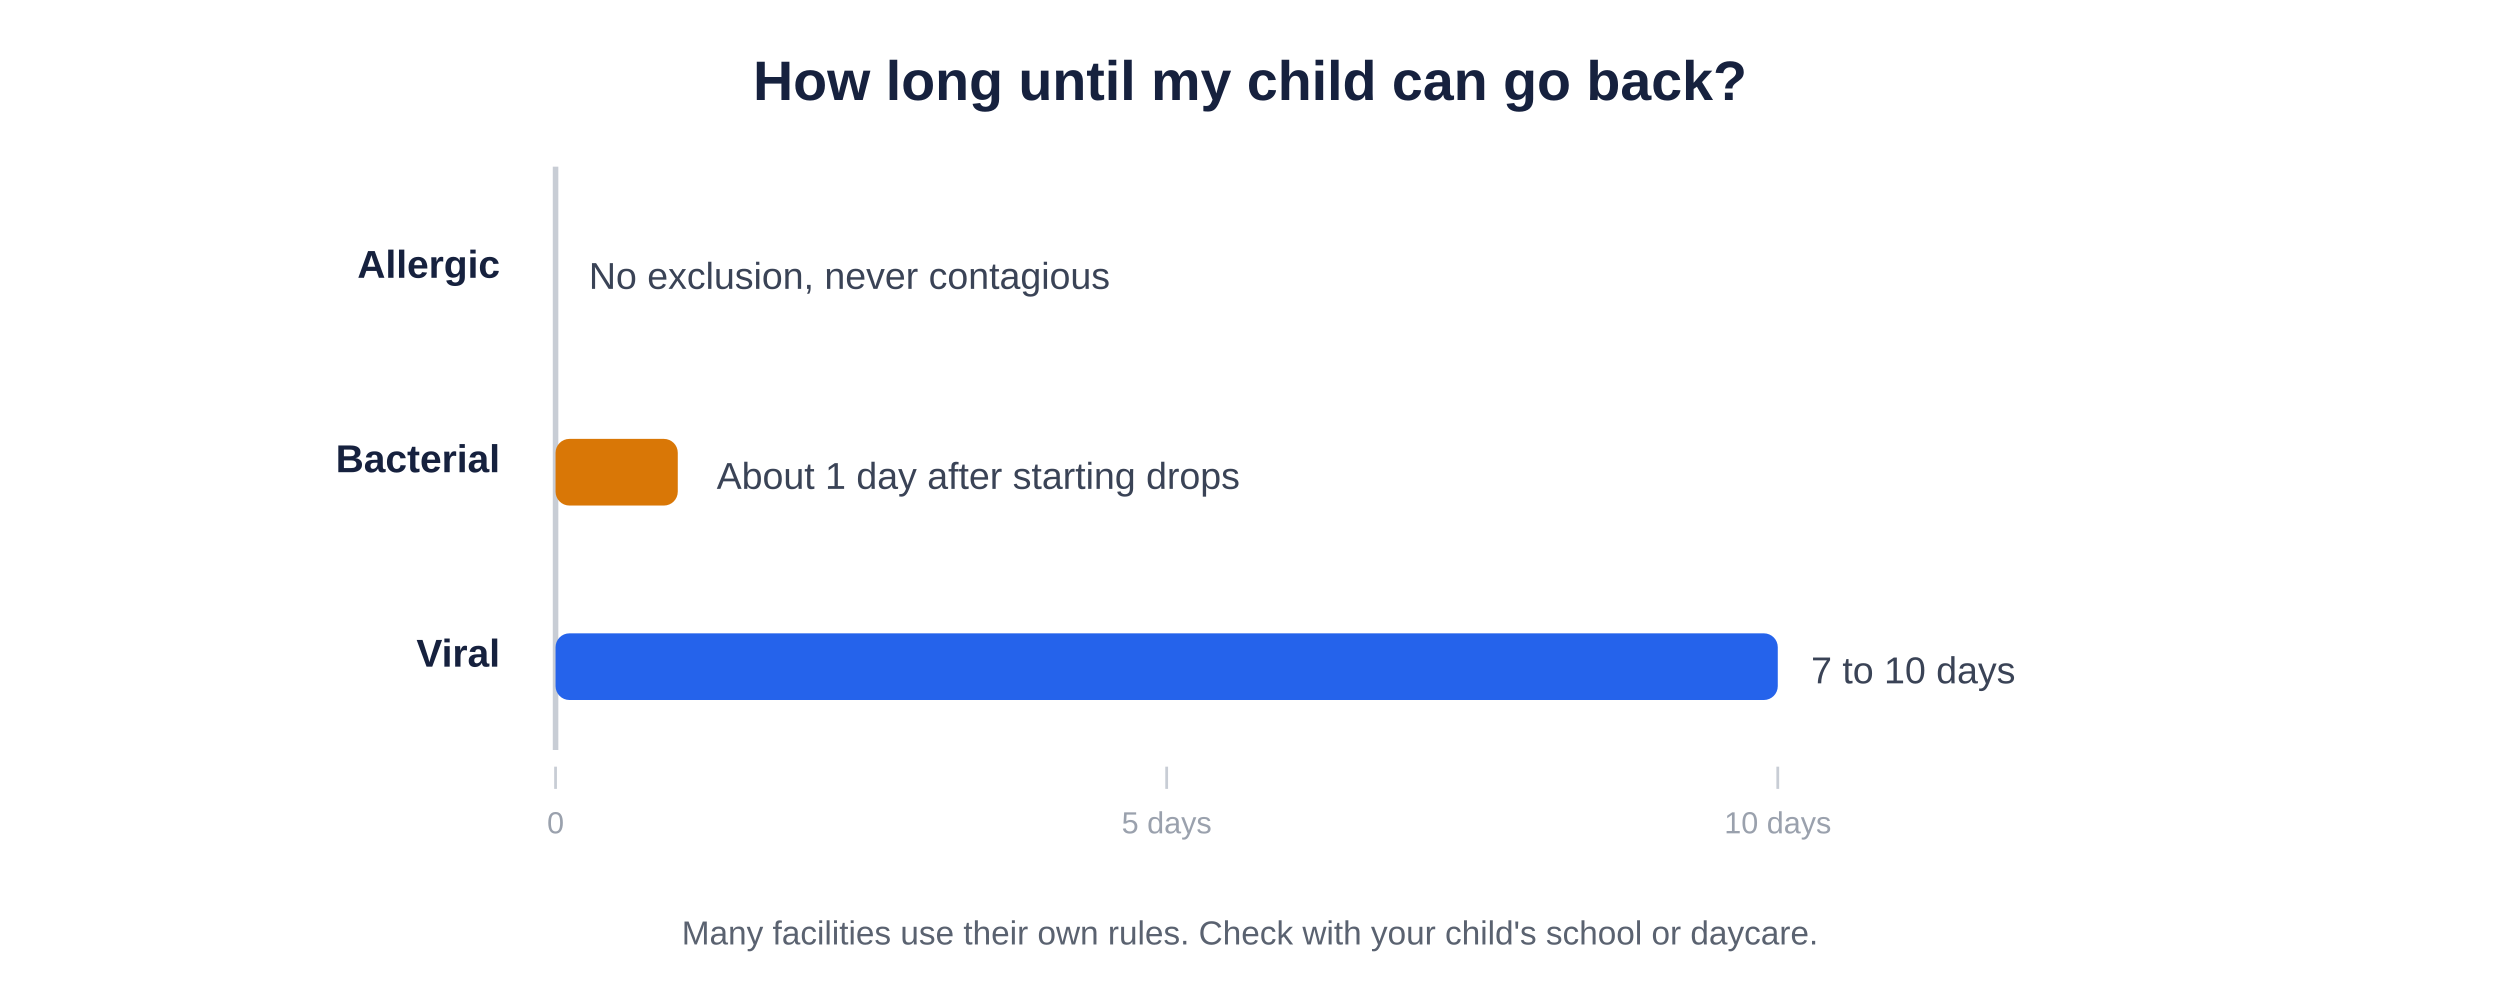
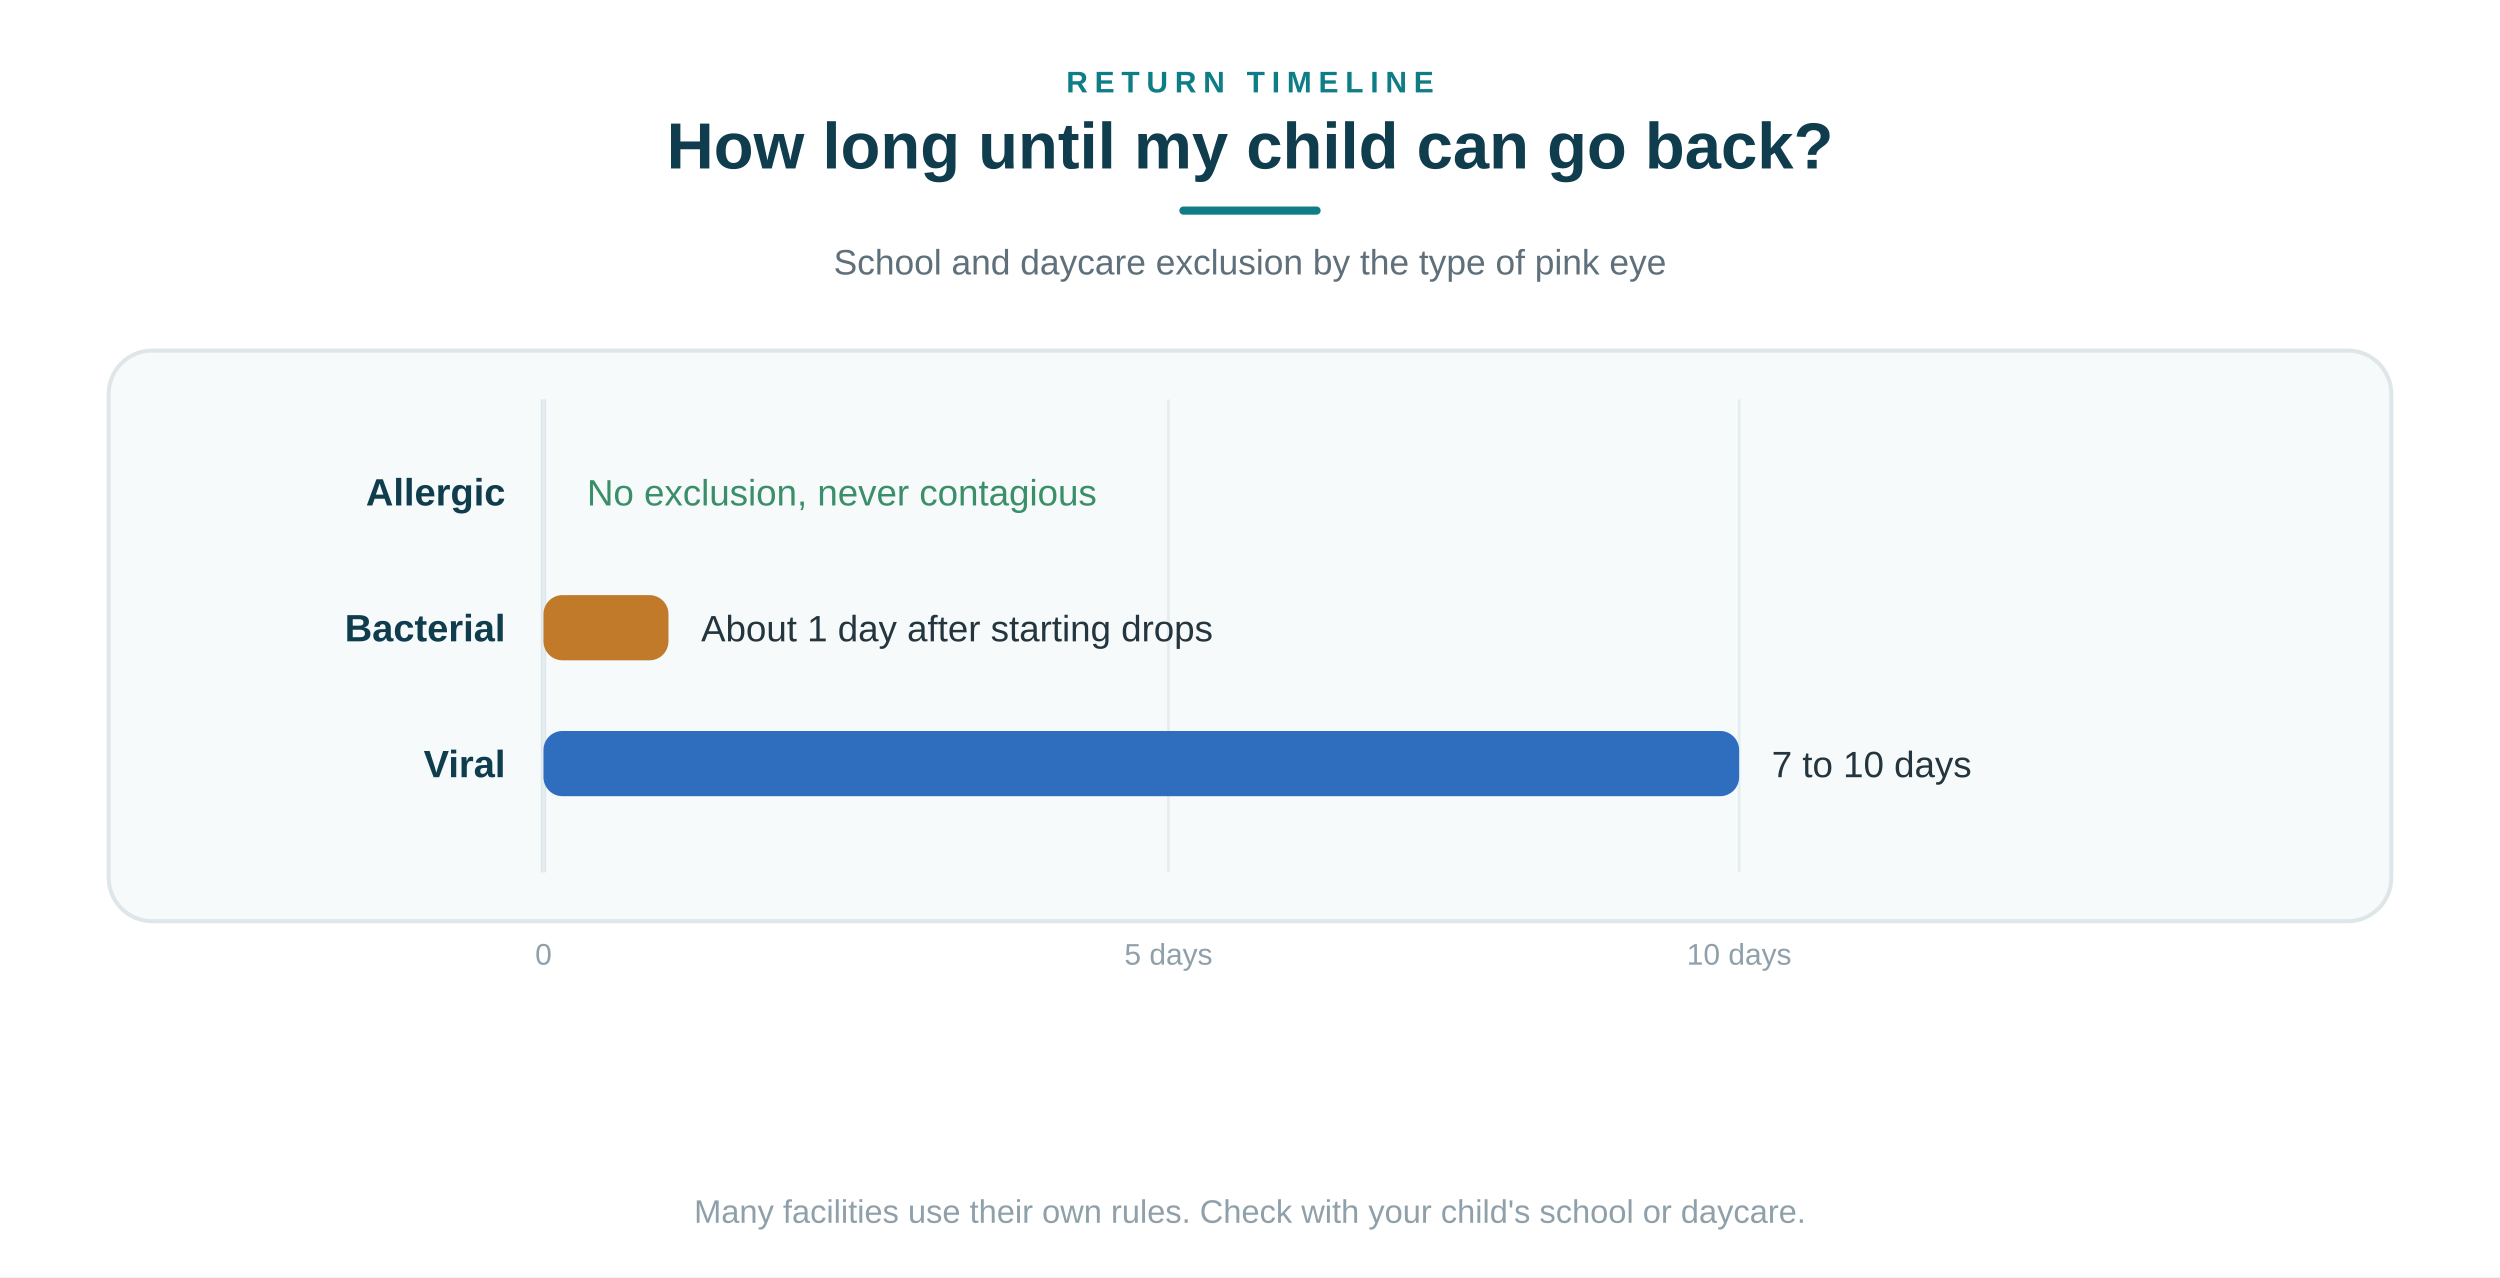
- <svg xmlns="http://www.w3.org/2000/svg" viewBox="0 0 900 360" role="img" aria-labelledby="sr-title sr-desc" font-family="-apple-system, 'Segoe UI', Arial, sans-serif">
-   <rect width="900" height="360" fill="#ffffff" />
-   <text x="450" y="36" text-anchor="middle" font-size="20" font-weight="700" fill="#16213e">How long until my child can go back?</text>
-   <text x="180" y="100" font-size="14" font-weight="600" fill="#16213e" text-anchor="end">Allergic</text>
-   <text x="180" y="170" font-size="14" font-weight="600" fill="#16213e" text-anchor="end">Bacterial</text>
-   <text x="180" y="240" font-size="14" font-weight="600" fill="#16213e" text-anchor="end">Viral</text>
-   <line x1="200" y1="60" x2="200" y2="270" stroke="#c8cdd5" stroke-width="2" />
-   <text x="212" y="104" font-size="13.5" fill="#3a4356">No exclusion, never contagious</text>
-   <rect x="200" y="158" width="44" height="24" rx="5" fill="#d97706" />
-   <text x="258" y="176" font-size="13.5" fill="#3a4356">About 1 day after starting drops</text>
-   <rect x="200" y="228" width="440" height="24" rx="5" fill="#2563eb" />
-   <text x="652" y="246" font-size="13.5" fill="#3a4356">7 to 10 days</text>
-   <text x="200" y="300" font-size="11" fill="#9aa1ad" text-anchor="middle">0</text>
-   <text x="420" y="300" font-size="11" fill="#9aa1ad" text-anchor="middle">5 days</text>
-   <text x="640" y="300" font-size="11" fill="#9aa1ad" text-anchor="middle">10 days</text>
-   <line x1="200" y1="276" x2="200" y2="284" stroke="#c8cdd5" />
-   <line x1="420" y1="276" x2="420" y2="284" stroke="#c8cdd5" />
-   <line x1="640" y1="276" x2="640" y2="284" stroke="#c8cdd5" />
-   <text x="450" y="340" text-anchor="middle" font-size="12" fill="#5a6270">Many facilities use their own rules. Check with your child's school or daycare.</text>
+ <svg xmlns="http://www.w3.org/2000/svg" viewBox="0 0 920 470" role="img" aria-labelledby="sr-t sr-d" font-family="-apple-system, 'Segoe UI', 'Helvetica Neue', Arial, sans-serif">
+   <rect width="920" height="470" fill="#ffffff" />
+   <text x="460.0" y="34" text-anchor="middle" font-size="11" font-weight="700" letter-spacing="2.5" fill="#0e7d86">RETURN TIMELINE</text>
+   <text x="460.0" y="62" text-anchor="middle" font-size="24" font-weight="700" fill="#0f3d4e">How long until my child can go back?</text>
+   <rect x="434.0" y="76" width="52" height="3" rx="1.5" fill="#0e7d86" />
+   <text x="460.0" y="101" text-anchor="middle" font-size="13" fill="#5f707a">School and daycare exclusion by the type of pink eye</text>
+   <rect x="40" y="129" width="840" height="210" rx="16" fill="#f6fafb" stroke="#dfe6ea" stroke-width="1.5" />
+   <line x1="200" y1="147" x2="200" y2="321" stroke="#dfe6ea" stroke-width="2" />
+   <line x1="200" y1="147" x2="200" y2="321" stroke="#e5edf0" stroke-width="1" />
+   <text x="200" y="355" text-anchor="middle" font-size="11" fill="#8fa0aa">0</text>
+   <line x1="430" y1="147" x2="430" y2="321" stroke="#e5edf0" stroke-width="1" />
+   <text x="430" y="355" text-anchor="middle" font-size="11" fill="#8fa0aa">5 days</text>
+   <line x1="640" y1="147" x2="640" y2="321" stroke="#e5edf0" stroke-width="1" />
+   <text x="640" y="355" text-anchor="middle" font-size="11" fill="#8fa0aa">10 days</text>
+   <text x="186" y="186" text-anchor="end" font-size="14" font-weight="700" fill="#0f3d4e">Allergic</text>
+   <text x="186" y="236" text-anchor="end" font-size="14" font-weight="700" fill="#0f3d4e">Bacterial</text>
+   <text x="186" y="286" text-anchor="end" font-size="14" font-weight="700" fill="#0f3d4e">Viral</text>
+   <text x="216" y="186" font-size="13.5" fill="#3a8f68">No exclusion, never contagious</text>
+   <rect x="200" y="219" width="46" height="24" rx="7" fill="#c07a2a" />
+   <text x="258" y="236" font-size="13.5" fill="#24353e">About 1 day after starting drops</text>
+   <rect x="200" y="269" width="440" height="24" rx="7" fill="#2f6dbf" />
+   <text x="652" y="286" font-size="13.5" fill="#24353e">7 to 10 days</text>
+   <text x="460.0" y="450" text-anchor="middle" font-size="12" fill="#8fa0aa">Many facilities use their own rules. Check with your child's school or daycare.</text>
</svg>
